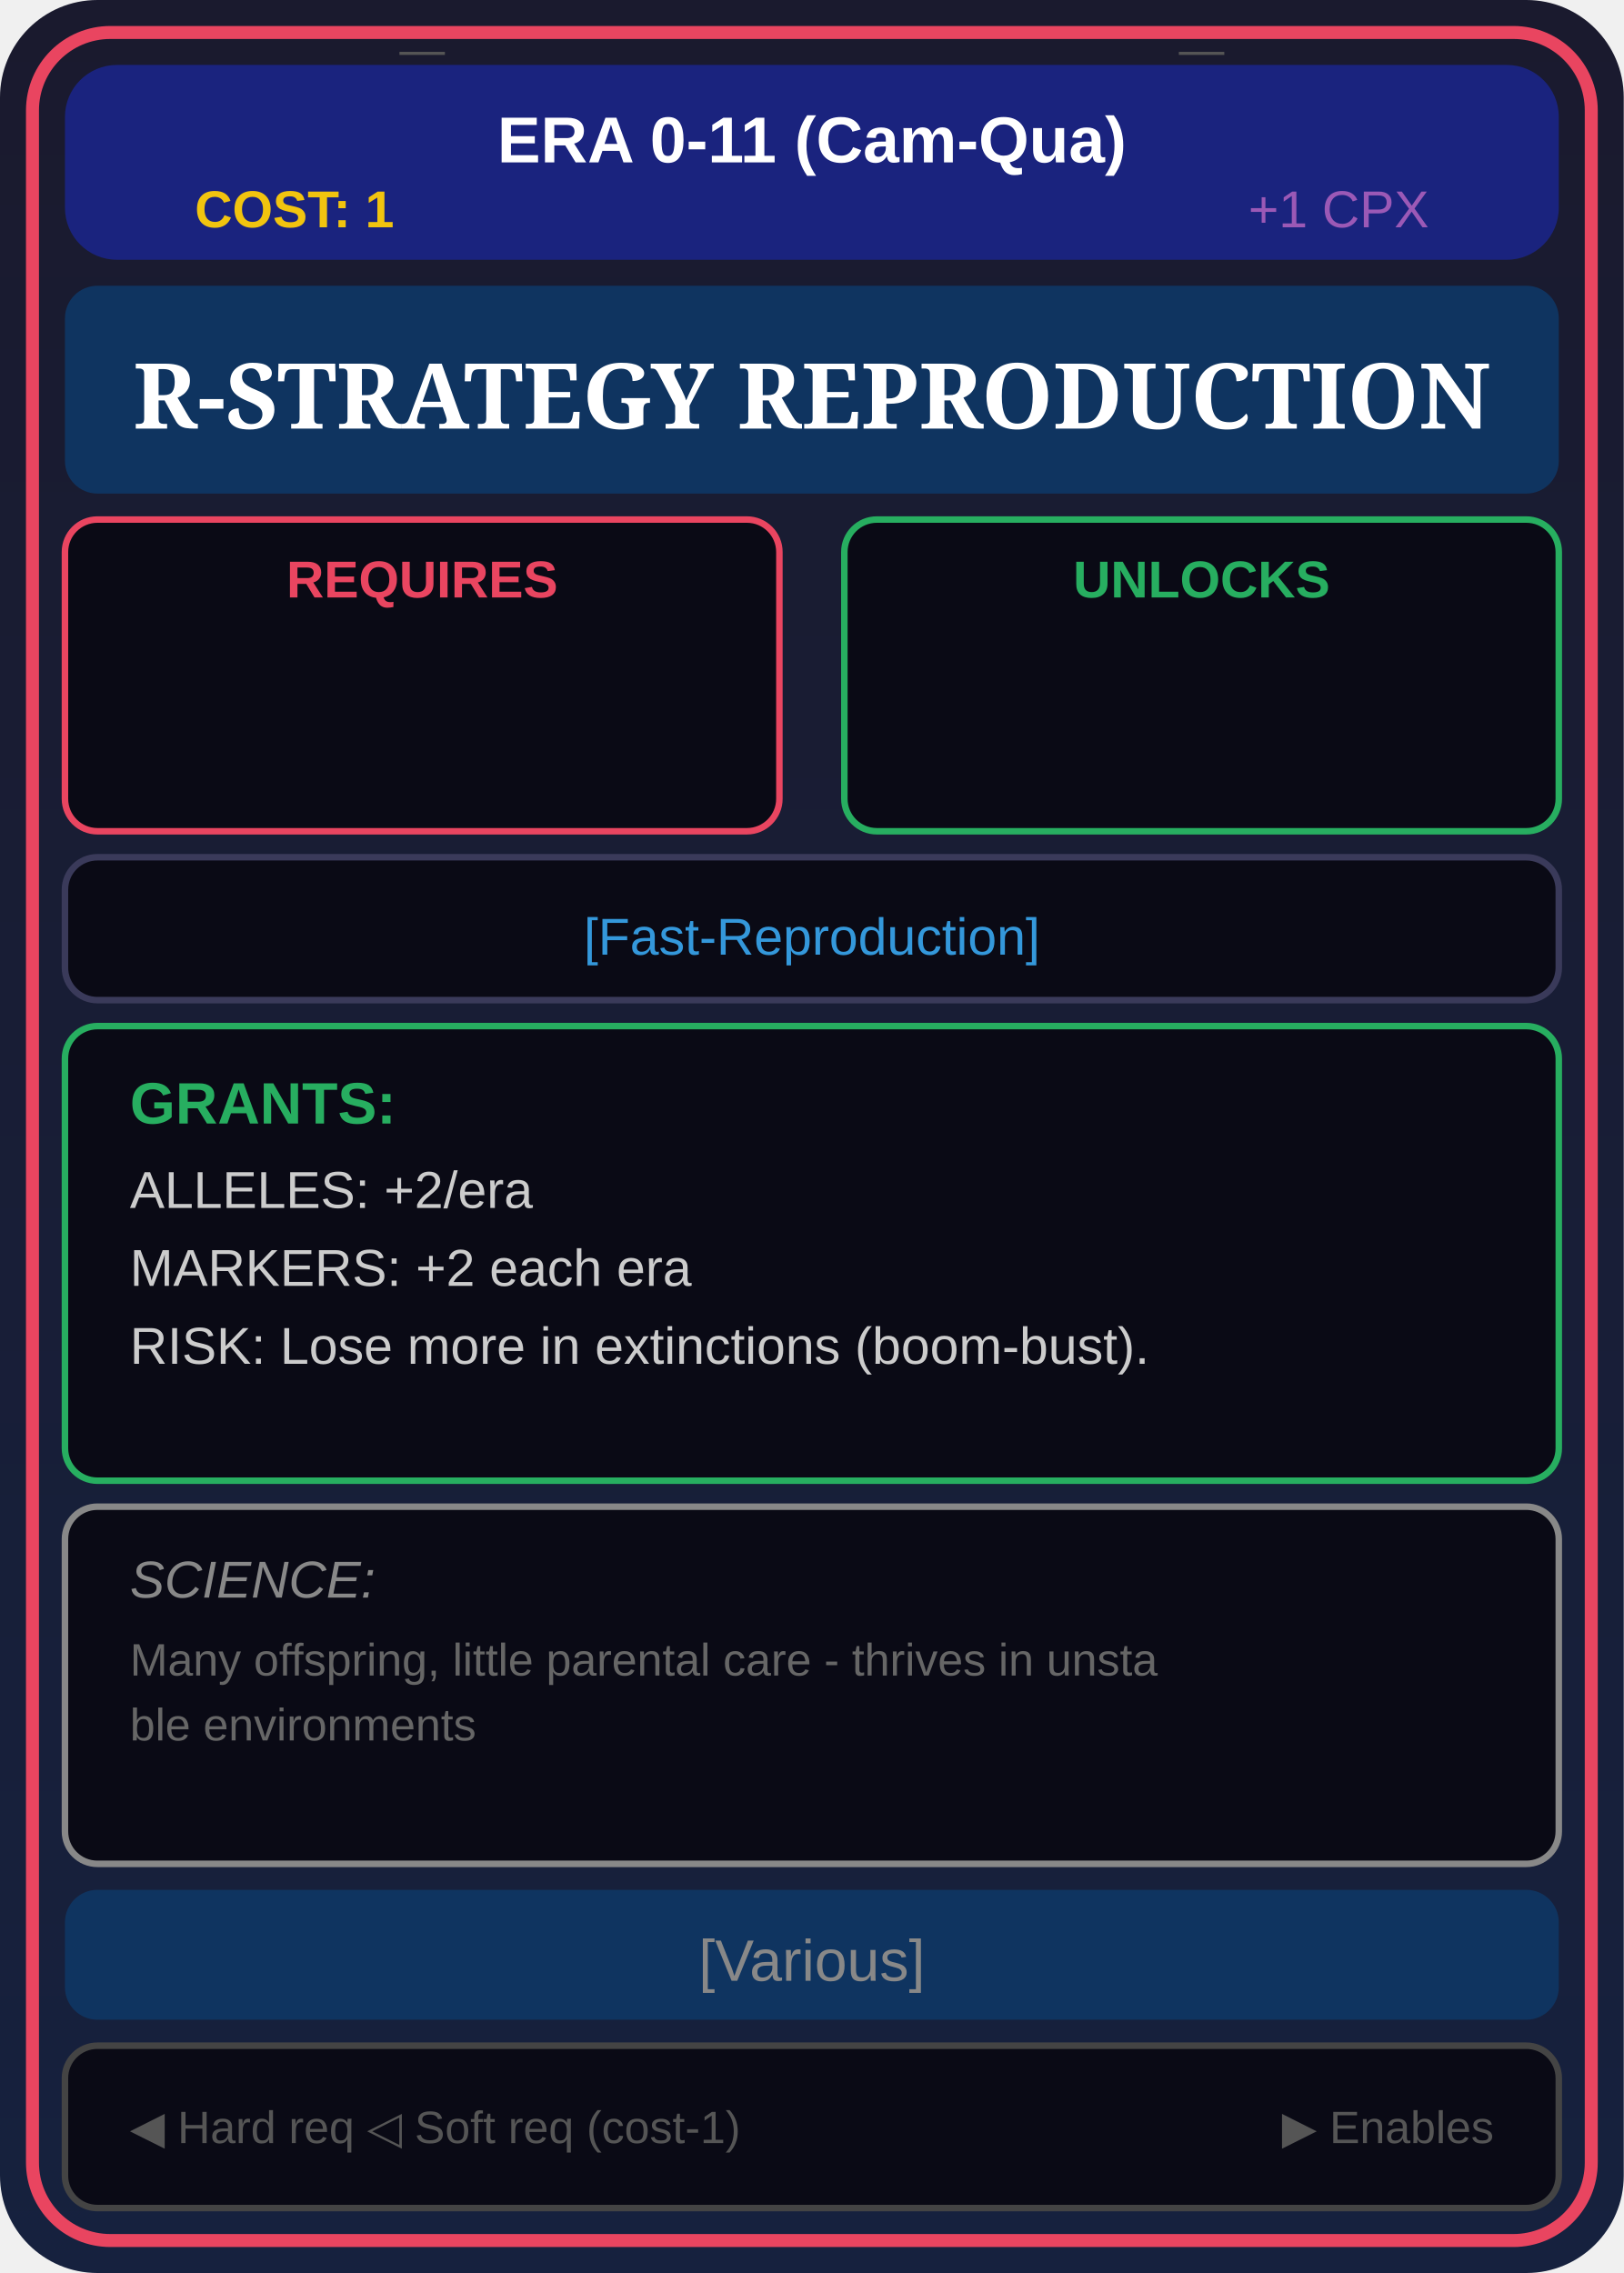
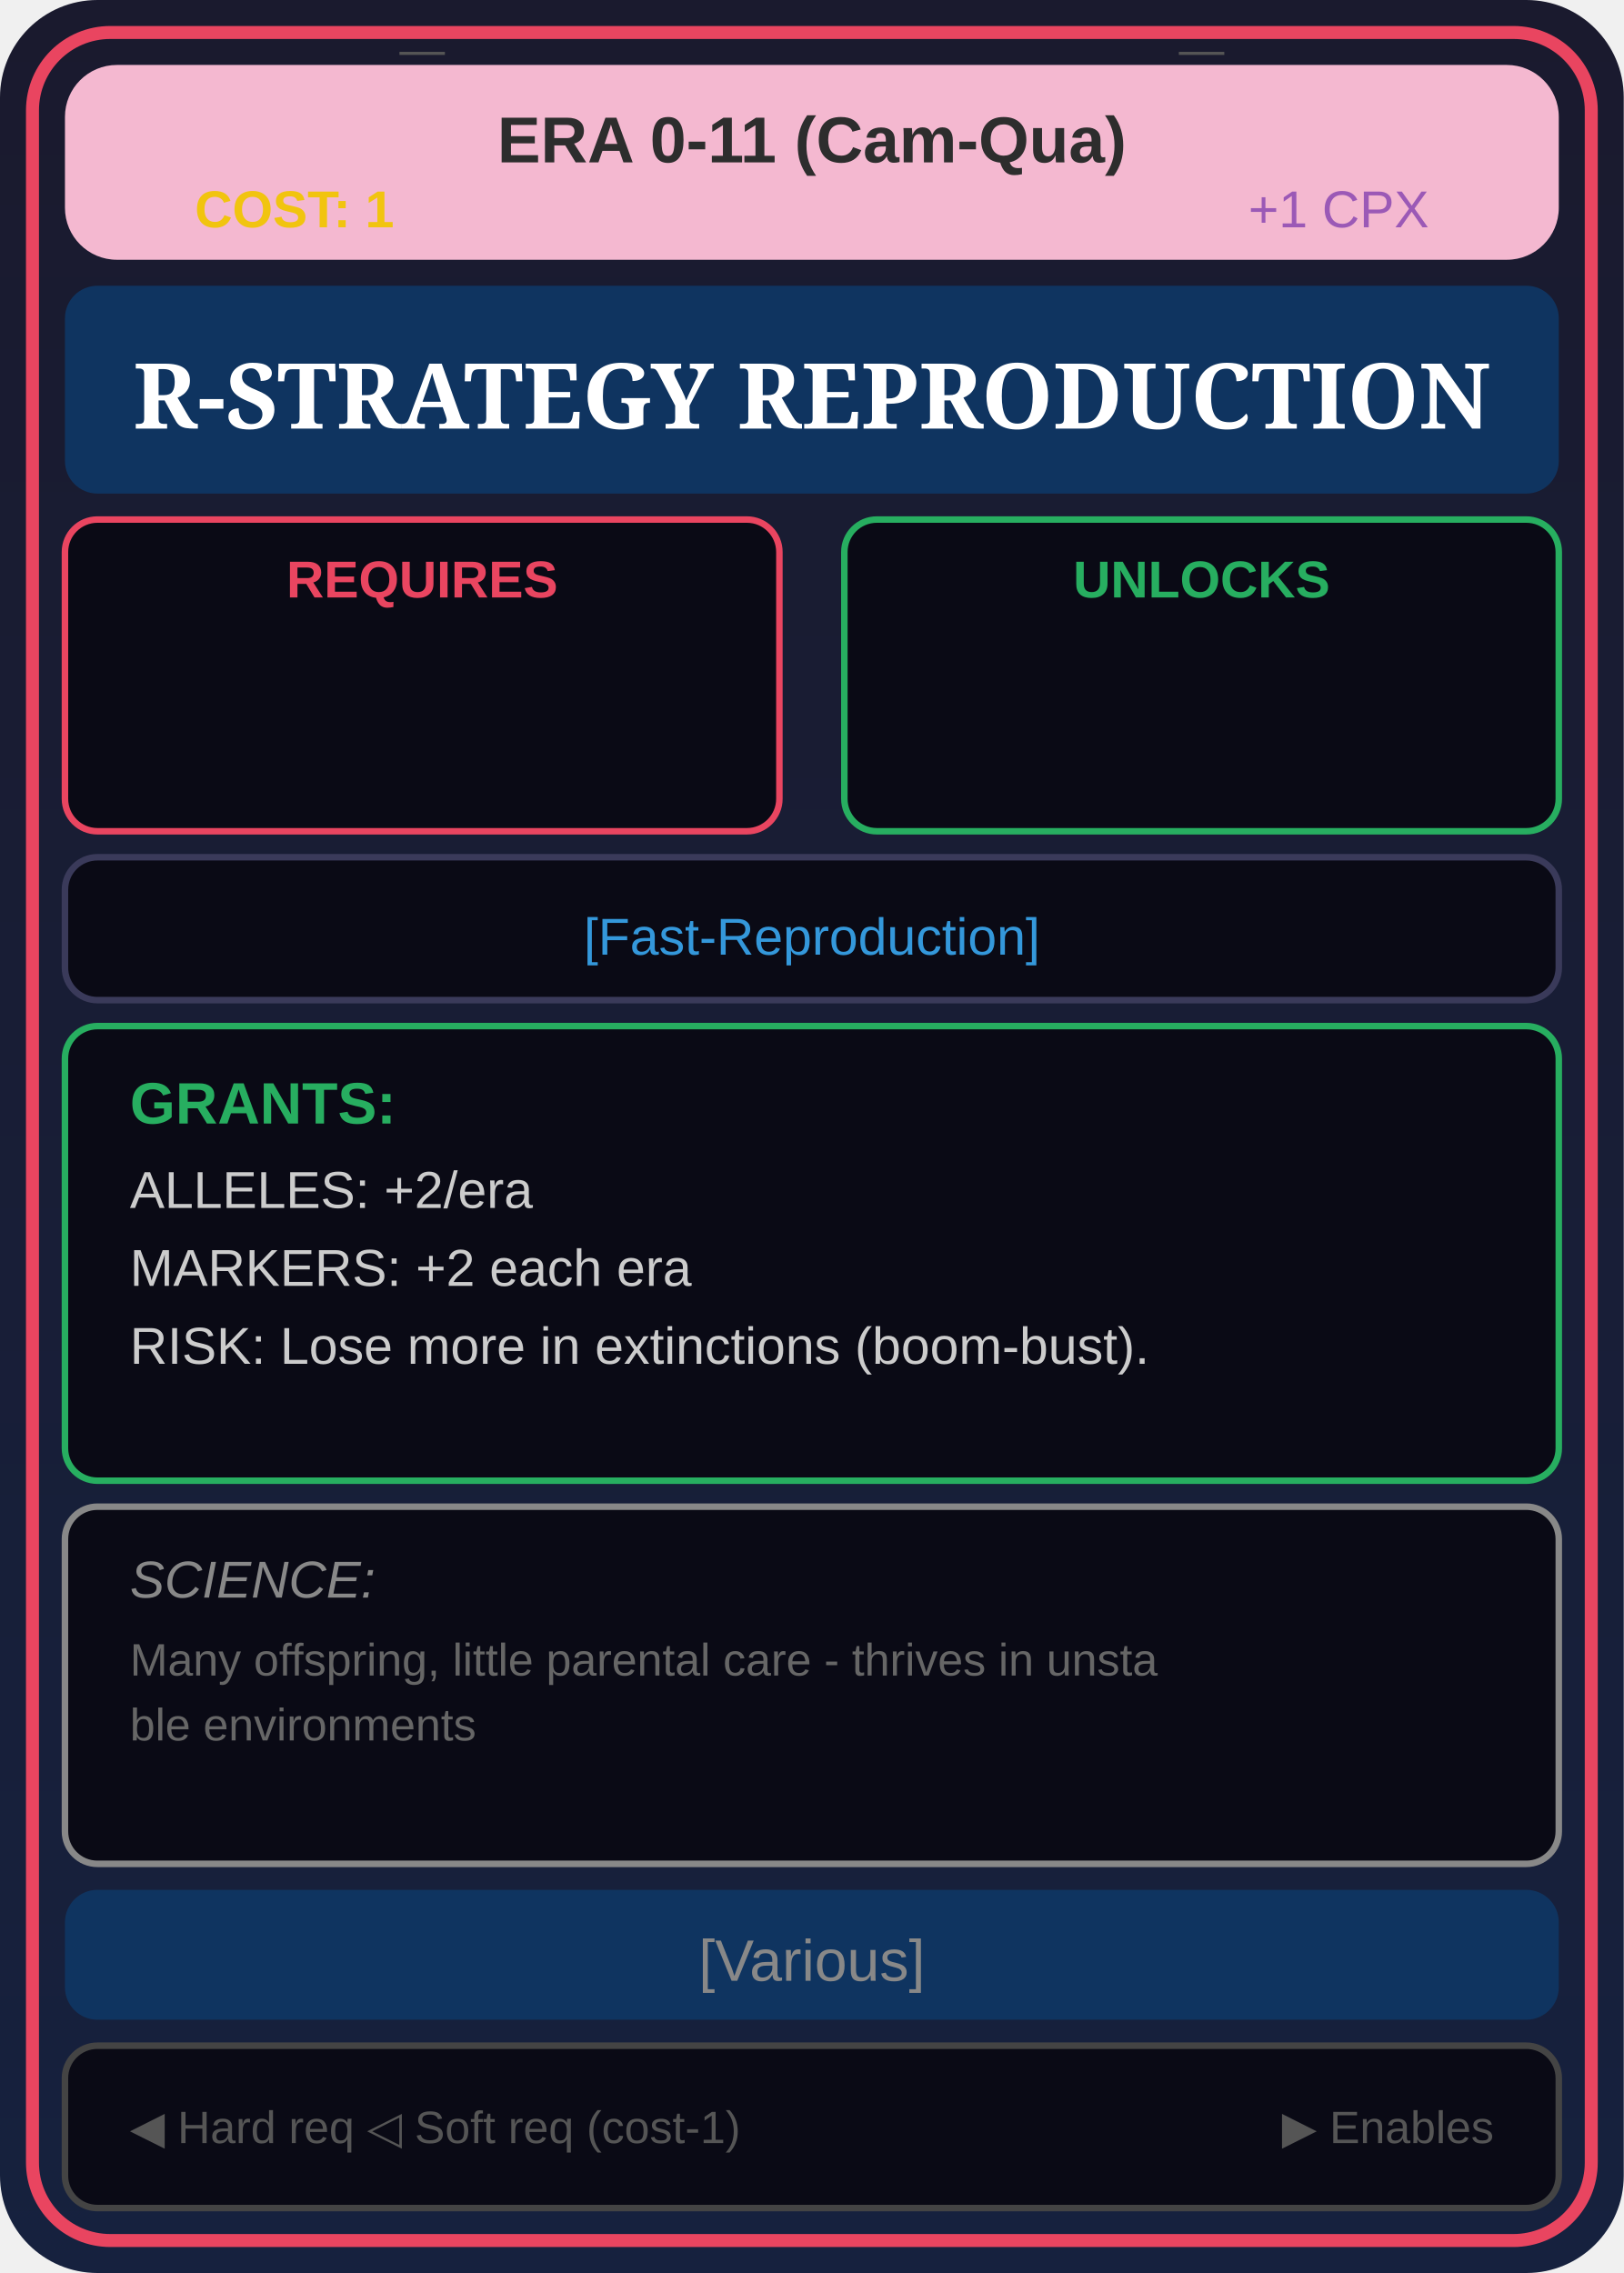
<svg xmlns="http://www.w3.org/2000/svg" viewBox="0 0 250 350" width="250" height="350">
  <defs>
    <linearGradient id="cardBg" x1="0%" y1="0%" x2="0%" y2="100%">
      <stop offset="0%" style="stop-color:#1a1a2e" />
      <stop offset="100%" style="stop-color:#16213e" />
    </linearGradient>
    <linearGradient id="eraGrad" x1="0%" y1="0%" x2="100%" y2="0%">
-       <stop offset="0%" style="stop-color:#1a237e" />
-       <stop offset="100%" style="stop-color:#1a237e" />
+       <stop offset="0%" style="stop-color:#F4B8D0" />
+       <stop offset="100%" style="stop-color:#F4B8D0" />
    </linearGradient>
  </defs>
  <rect width="250" height="350" fill="url(#cardBg)" rx="15" />
  <rect x="5" y="5" width="240" height="340" fill="none" stroke="#e94560" stroke-width="2" rx="12" />
  <rect x="10" y="10" width="230" height="30" fill="url(#eraGrad)" rx="8" />
-   <text x="125" y="25" font-family="Arial" font-size="10" fill="#fff" text-anchor="middle" font-weight="bold">ERA 0-11 (Cam-Qua)</text>
+   <text x="125" y="25" font-family="Arial" font-size="10" fill="#2d2d2d" text-anchor="middle" font-weight="bold">ERA 0-11 (Cam-Qua)</text>
  <text x="30" y="35" font-family="Arial" font-size="8" fill="#f1c40f" font-weight="bold">COST: 1</text>
  <text x="220" y="35" font-family="Arial" font-size="8" fill="#9b59b6" text-anchor="end">+1 CPX</text>
  <rect x="10" y="44" width="230" height="32" fill="#0f3460" rx="5" />
  <text x="125" y="66" font-family="Georgia" font-size="14" fill="#fff" text-anchor="middle" font-weight="bold">R-STRATEGY REPRODUCTION</text>
  <rect x="10" y="80" width="110" height="48" fill="#0a0a15" stroke="#e94560" rx="5" />
  <text x="65" y="92" font-family="Arial" font-size="8" fill="#e94560" text-anchor="middle" font-weight="bold">REQUIRES</text>
  <text font-family="Arial" font-size="7" text-anchor="middle">
    <tspan x="65" dy="10" fill="#555">—</tspan>
  </text>
  <rect x="130" y="80" width="110" height="48" fill="#0a0a15" stroke="#27ae60" rx="5" />
  <text x="185" y="92" font-family="Arial" font-size="8" fill="#27ae60" text-anchor="middle" font-weight="bold">UNLOCKS</text>
  <text font-family="Arial" font-size="7" text-anchor="middle">
    <tspan x="185" dy="10" fill="#555">—</tspan>
  </text>
  <rect x="10" y="132" width="230" height="22" fill="#0a0a15" stroke="#3a3a5a" rx="5" />
  <text x="125" y="147" font-family="Arial" font-size="8" fill="#3498db" text-anchor="middle">[Fast-Reproduction]</text>
  <rect x="10" y="158" width="230" height="70" fill="#0a0a15" stroke="#27ae60" rx="5" />
  <text x="20" y="173" font-family="Arial" font-size="9" fill="#27ae60" font-weight="bold">GRANTS:</text>
  <text x="20" y="186" font-family="Arial" font-size="8" fill="#ccc">ALLELES: +2/era</text>
  <text x="20" y="198" font-family="Arial" font-size="8" fill="#ccc">MARKERS: +2 each era</text>
  <text x="20" y="210" font-family="Arial" font-size="8" fill="#ccc">RISK: Lose more in extinctions (boom-bust).</text>
  <rect x="10" y="232" width="230" height="55" fill="#0a0a15" stroke="#888" rx="5" />
  <text x="20" y="246" font-family="Arial" font-size="8" fill="#888" font-style="italic">SCIENCE:</text>
  <text x="20" y="258" font-family="Arial" font-size="7" fill="#666">Many offspring, little parental care - thrives in unsta</text>
  <text x="20" y="268" font-family="Arial" font-size="7" fill="#666">ble environments</text>
  <rect x="10" y="291" width="230" height="20" fill="#0f3460" rx="5" />
  <text x="125" y="305" font-family="Arial" font-size="9" fill="#888" text-anchor="middle">[Various]</text>
  <rect x="10" y="315" width="230" height="25" fill="#0a0a15" stroke="#444" rx="5" />
  <text x="20" y="330" font-family="Arial" font-size="7" fill="#555">◀ Hard req  ◁ Soft req (cost-1)</text>
  <text x="230" y="330" font-family="Arial" font-size="7" fill="#555" text-anchor="end">▶ Enables</text>
</svg>
